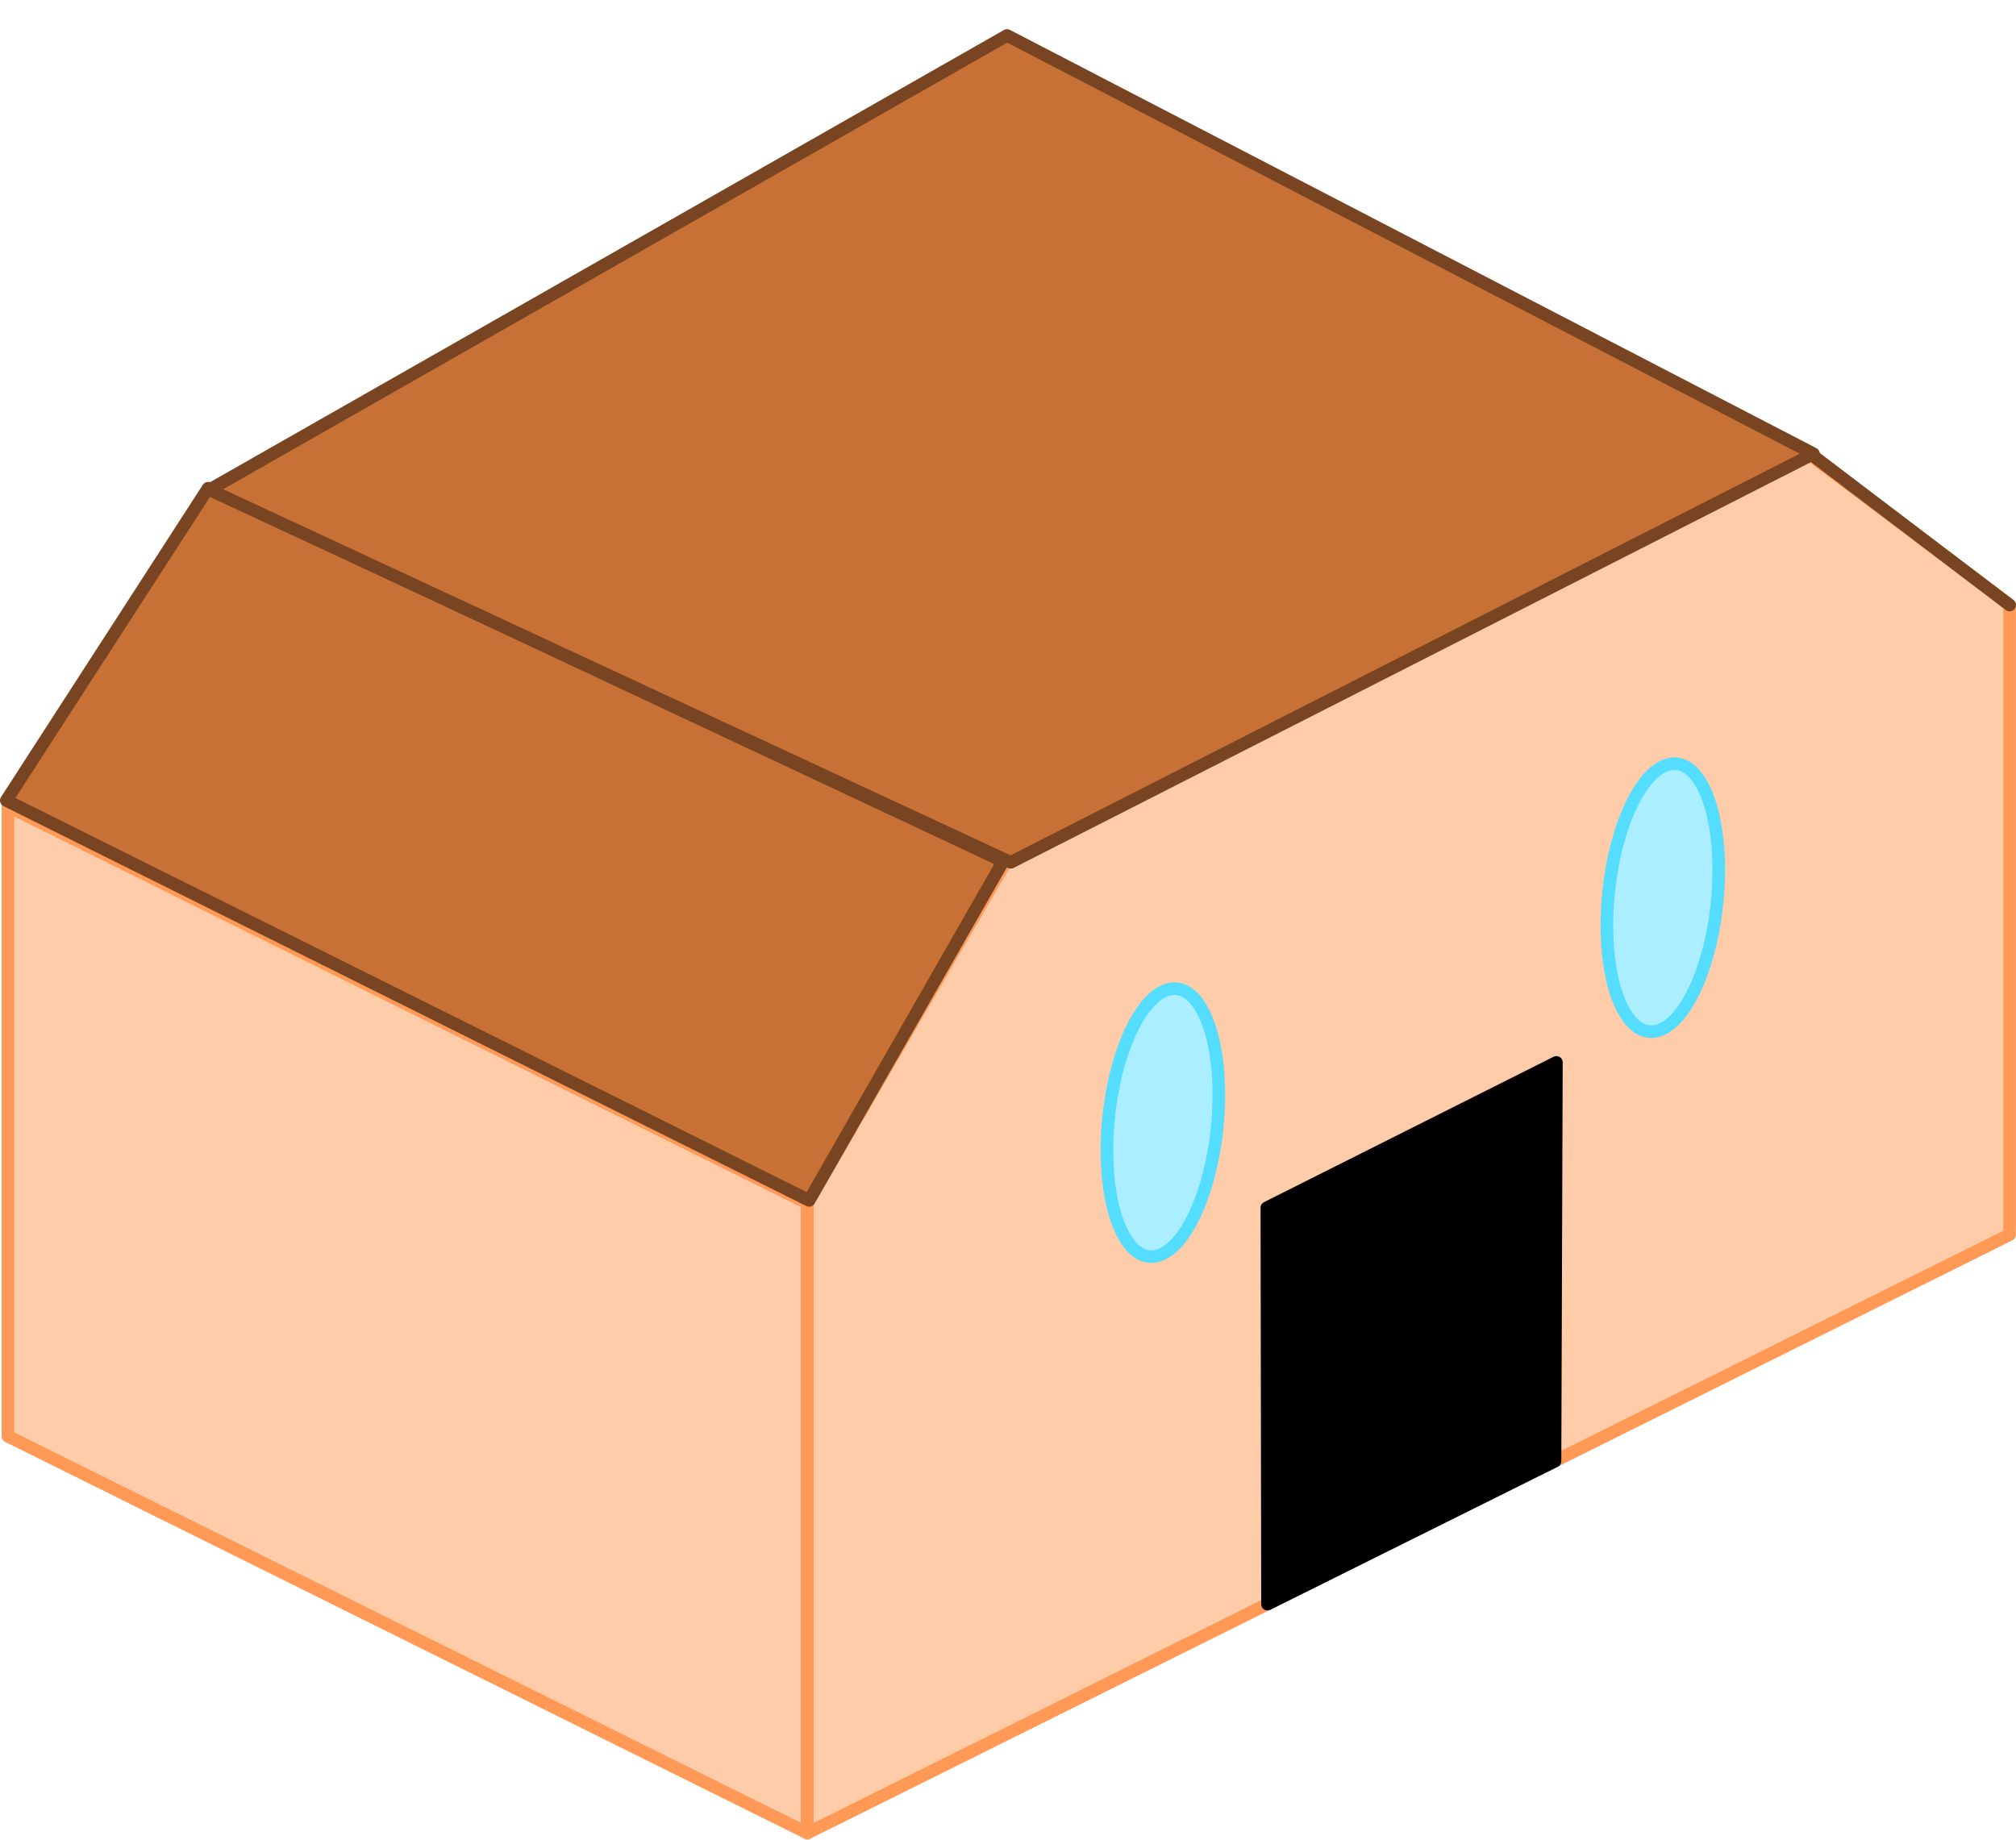
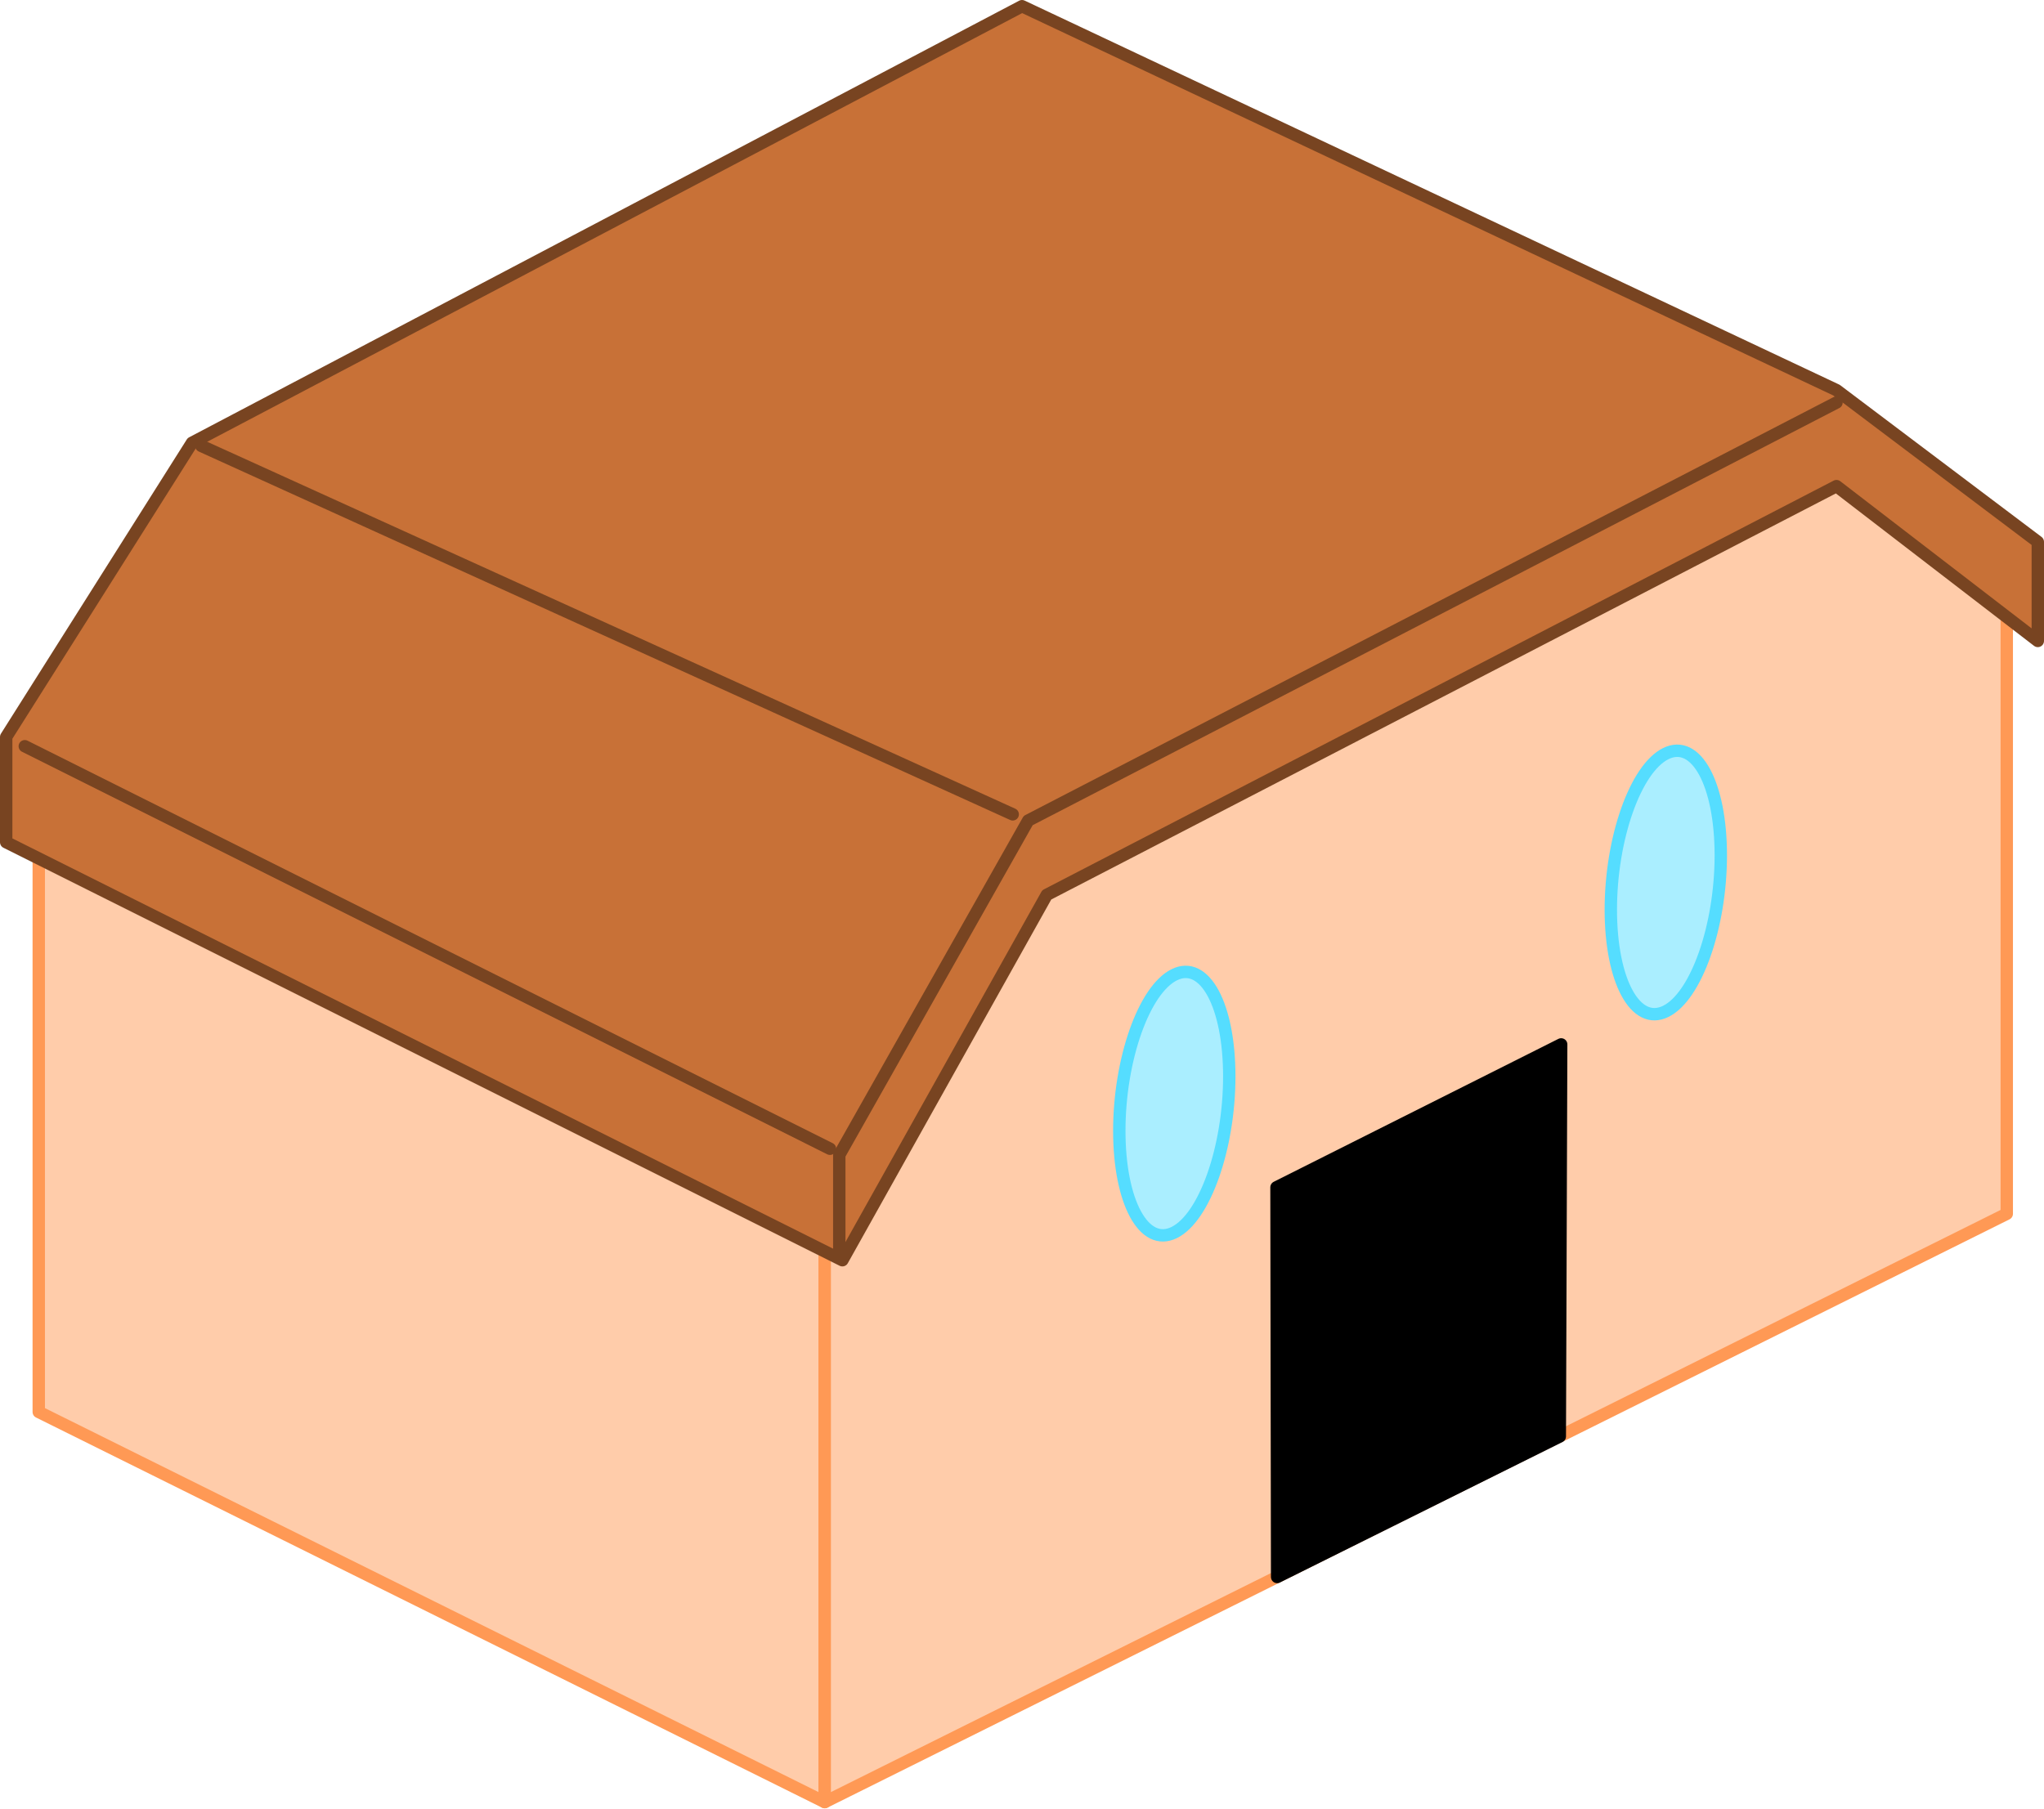
- <svg xmlns="http://www.w3.org/2000/svg" width="640" height="584" viewBox="0 0 169.333 154.517" version="1.1" id="svg5">
+ <svg xmlns="http://www.w3.org/2000/svg" width="660" height="584" viewBox="0 0 174.625 154.517" version="1.1" id="svg5">
  <defs id="defs2">
    <clipPath id="clipPath1629" clipPathUnits="userSpaceOnUse">
      <path id="path1631" d="m 12.7,279.802 v 17.198 l 12.7,-6.085 v -17.198 z" style="opacity:1;fill:#000000;fill-opacity:1;stroke:none;stroke-width:0.529;stroke-linecap:round;stroke-linejoin:round;stroke-miterlimit:4;stroke-dasharray:none;stroke-opacity:1;paint-order:normal" />
    </clipPath>
    <clipPath id="clipPath1633" clipPathUnits="userSpaceOnUse">
      <path style="opacity:1;fill:#000000;fill-opacity:1;stroke:none;stroke-width:0.529;stroke-linecap:round;stroke-linejoin:round;stroke-miterlimit:4;stroke-dasharray:none;stroke-opacity:1;paint-order:normal" d="m 25.4,279.802 v 17.198 l 12.7,-6.085 v -17.198 z" id="path1635" />
    </clipPath>
    <clipPath id="clipPath1637" clipPathUnits="userSpaceOnUse">
      <path id="path1639" d="m 38.1,279.802 v 17.198 l 12.7,-6.085 v -17.198 z" style="opacity:1;fill:#000000;fill-opacity:1;stroke:none;stroke-width:0.529;stroke-linecap:round;stroke-linejoin:round;stroke-miterlimit:4;stroke-dasharray:none;stroke-opacity:1;paint-order:normal" />
    </clipPath>
    <clipPath id="clipPath1641" clipPathUnits="userSpaceOnUse">
      <path style="opacity:1;fill:#000000;fill-opacity:1;stroke:none;stroke-width:0.529;stroke-linecap:round;stroke-linejoin:round;stroke-miterlimit:4;stroke-dasharray:none;stroke-opacity:1;paint-order:normal" d="m 50.8,279.802 v 17.198 l 12.7,-6.085 v -17.198 z" id="path1643" />
    </clipPath>
  </defs>
  <g id="layer1" transform="translate(0,77.25833)" />
  <g id="layer2" transform="translate(0,77.25833)">
-     <path style="fill:#ffccaa;stroke:#ff9955;stroke-width:1.058;stroke-linecap:butt;stroke-linejoin:round;stroke-miterlimit:4;stroke-dasharray:none;stroke-opacity:1" d="M 0.665,-9.524 V 43.392 L 67.813,76.729 V 23.813 Z" id="path641" />
-     <path style="fill:#ffccaa;stroke:#ff9955;stroke-width:1.058;stroke-linecap:butt;stroke-linejoin:round;stroke-miterlimit:4;stroke-dasharray:none;stroke-opacity:1" d="M 168.798,-26.457 V 26.459 L 67.813,76.729 V 23.813 L 84.732,-5.291 151.879,-39.157 Z" id="path1974" />
-     <path style="fill:#c87137;stroke:#784421;stroke-width:1.058;stroke-linecap:butt;stroke-linejoin:round;stroke-miterlimit:4;stroke-dasharray:none;stroke-opacity:1" d="M 0.529,-10.016 17.48,-36.247 84.256,-4.91 67.964,23.578 Z" id="path5407" />
-     <path style="opacity:1;fill:#c87137;stroke:#784421;stroke-width:1.058;stroke-linejoin:round;stroke-miterlimit:4;stroke-dasharray:none;stroke-opacity:1" d="M 17.592,-36.114 84.895,-4.82 152.326,-39.141 84.585,-74.277 Z" id="path5887" />
-     <path id="path6372" style="opacity:1;fill:#aaeeff;stroke:#55ddff;stroke-width:1.058;stroke-linejoin:round" d="M 102.375,14.722 A 4.577,11.305 5.896 0 1 97.677,28.058 4.577,11.305 5.896 0 1 92.978,19.37 4.577,11.305 5.896 0 1 97.677,6.034 4.577,11.305 5.896 0 1 102.375,14.722 Z" />
-     <path style="opacity:1;fill:#000000;stroke:#000000;stroke-width:1.058;stroke-linejoin:round;stroke-miterlimit:4;stroke-dasharray:none;stroke-opacity:1" d="m 106.464,57.494 -0.055,-33.295 24.321,-12.213 -0.117,33.497 z" id="path6511" />
-     <path id="path7194" style="opacity:1;fill:#aaeeff;stroke:#55ddff;stroke-width:1.058;stroke-linejoin:round" d="m 144.367,-4.175 a 4.577,11.305 5.896 0 1 -4.698,13.336 4.577,11.305 5.896 0 1 -4.698,-8.688 4.577,11.305 5.896 0 1 4.698,-13.336 4.577,11.305 5.896 0 1 4.698,8.688 z" />
-     <path style="opacity:1;fill:#aaeeff;stroke:#784421;stroke-width:1.058;stroke-linecap:round;stroke-linejoin:round;stroke-miterlimit:4;stroke-dasharray:none;stroke-opacity:1" d="m 152.045,-39.154 16.753,12.723" id="path7355" />
+     <path style="fill:#ffccaa;stroke:#ff9955;stroke-width:1.058;stroke-linecap:butt;stroke-linejoin:round;stroke-miterlimit:4;stroke-dasharray:none;stroke-opacity:1" d="M 3.311,-9.524 V 43.392 L 70.459,76.729 V 23.813 Z" id="path641" />
+     <path style="fill:#ffccaa;stroke:#ff9955;stroke-width:1.058;stroke-linecap:butt;stroke-linejoin:round;stroke-miterlimit:4;stroke-dasharray:none;stroke-opacity:1" d="M 171.444,-26.457 V 26.459 L 70.459,76.729 V 23.813 L 87.378,-5.291 154.525,-39.157 Z" id="path1974" />
+     <path id="path6372" style="opacity:1;fill:#aaeeff;stroke:#55ddff;stroke-width:1.058;stroke-linejoin:round" d="m 105.021,14.722 a 4.577,11.305 5.896 0 1 -4.698,13.336 4.577,11.305 5.896 0 1 -4.698,-8.688 4.577,11.305 5.896 0 1 4.698,-13.336 4.577,11.305 5.896 0 1 4.698,8.688 z" />
+     <path style="opacity:1;fill:#000000;stroke:#000000;stroke-width:1.058;stroke-linejoin:round;stroke-miterlimit:4;stroke-dasharray:none;stroke-opacity:1" d="m 109.11,57.494 -0.055,-33.295 24.321,-12.213 -0.117,33.497 z" id="path6511" />
+     <path id="path7194" style="opacity:1;fill:#aaeeff;stroke:#55ddff;stroke-width:1.058;stroke-linejoin:round" d="m 147.013,-4.175 a 4.577,11.305 5.896 0 1 -4.698,13.336 4.577,11.305 5.896 0 1 -4.698,-8.688 4.577,11.305 5.896 0 1 4.698,-13.336 4.577,11.305 5.896 0 1 4.698,8.688 z" />
+     <path style="opacity:1;fill:#c87137;fill-opacity:1;stroke:#784421;stroke-width:1.058;stroke-linecap:round;stroke-linejoin:round;stroke-miterlimit:4;stroke-dasharray:none;stroke-opacity:1;paint-order:normal" d="M 16.404,-39.423 0.529,-14.287 v 8.996 L 71.967,30.427 89.429,-0.794 156.898,-35.719 l 17.198,13.229 v -8.467 L 156.898,-43.921 87.313,-76.729 Z" id="path1514" />
+     <path style="opacity:1;fill:none;fill-opacity:1;stroke:#784421;stroke-width:1.058;stroke-linecap:round;stroke-linejoin:round;stroke-miterlimit:4;stroke-dasharray:none;stroke-opacity:1;paint-order:normal" d="M 2.117,-13.494 70.908,20.902" id="path1516" />
+     <path style="opacity:1;fill:none;fill-opacity:1;stroke:#784421;stroke-width:1.058;stroke-linecap:round;stroke-linejoin:round;stroke-miterlimit:4;stroke-dasharray:none;stroke-opacity:1;paint-order:normal" d="m 71.702,29.369 v -7.938 L 87.842,-7.144 156.898,-42.862" id="path1518" />
+     <path style="opacity:1;fill:none;fill-opacity:1;stroke:#784421;stroke-width:1.058;stroke-linecap:round;stroke-linejoin:round;stroke-miterlimit:4;stroke-dasharray:none;stroke-opacity:1;paint-order:normal" d="M 17.198,-39.158 86.519,-7.673" id="path1520" />
  </g>
</svg>
